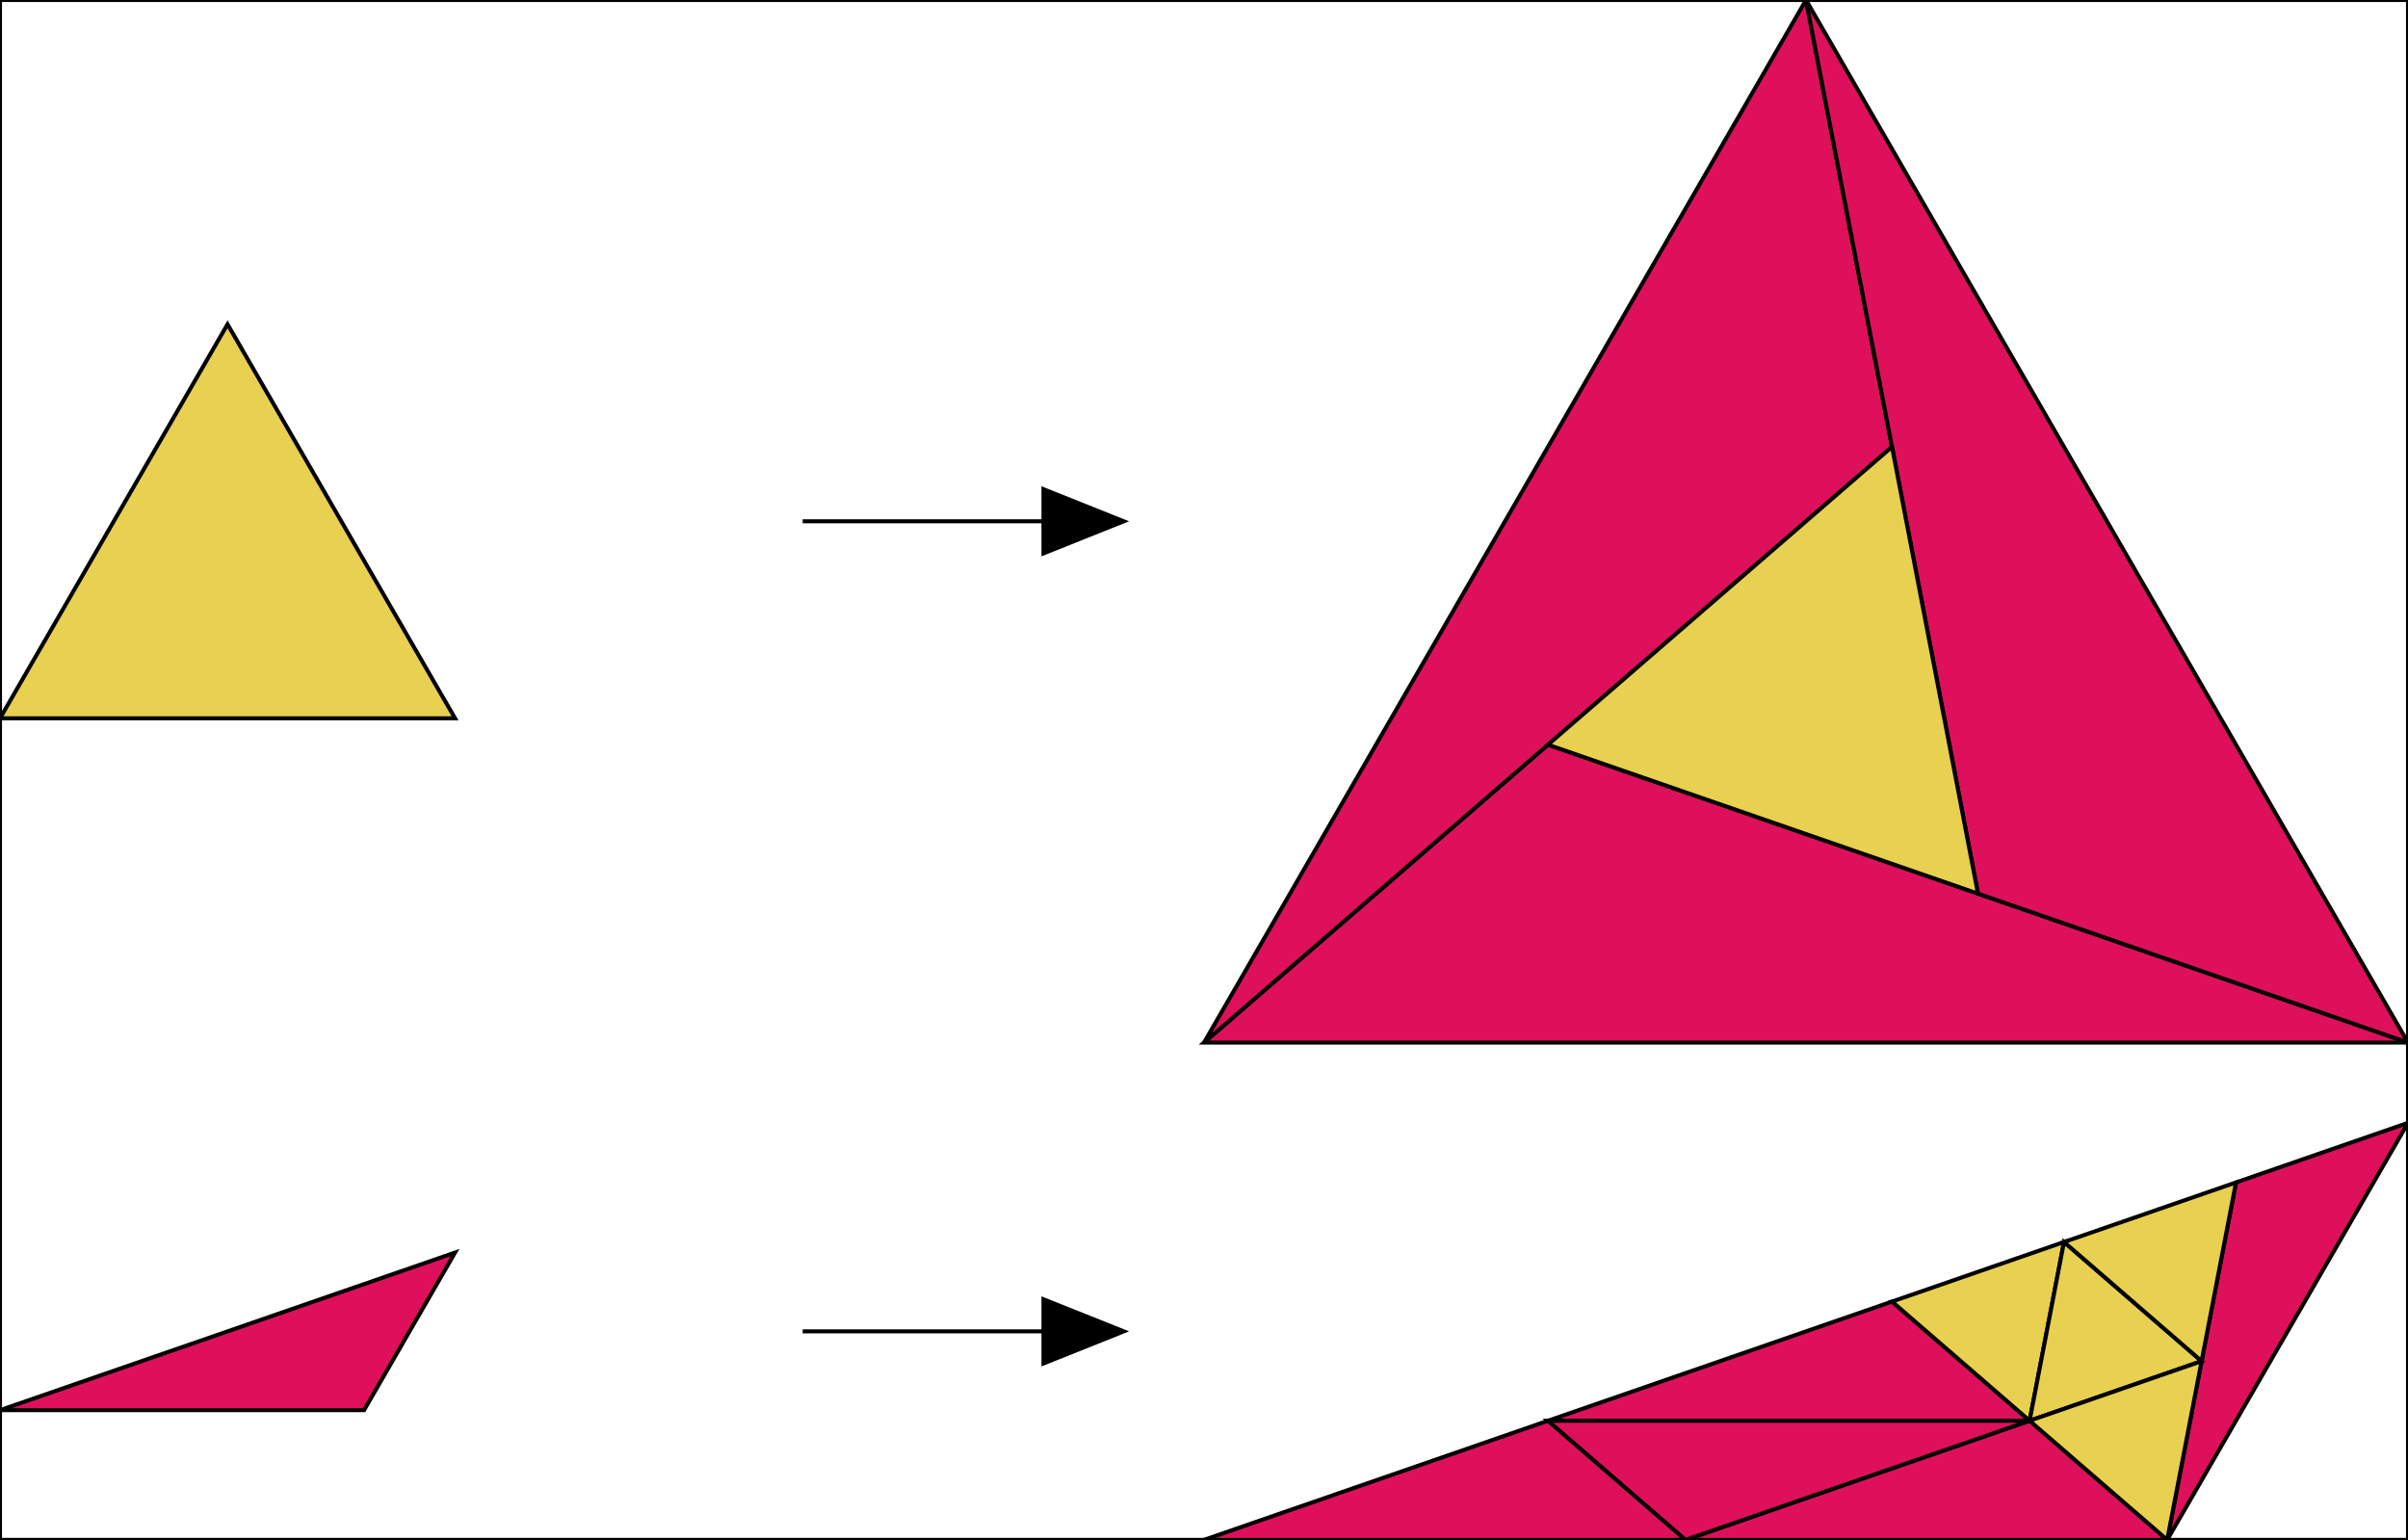
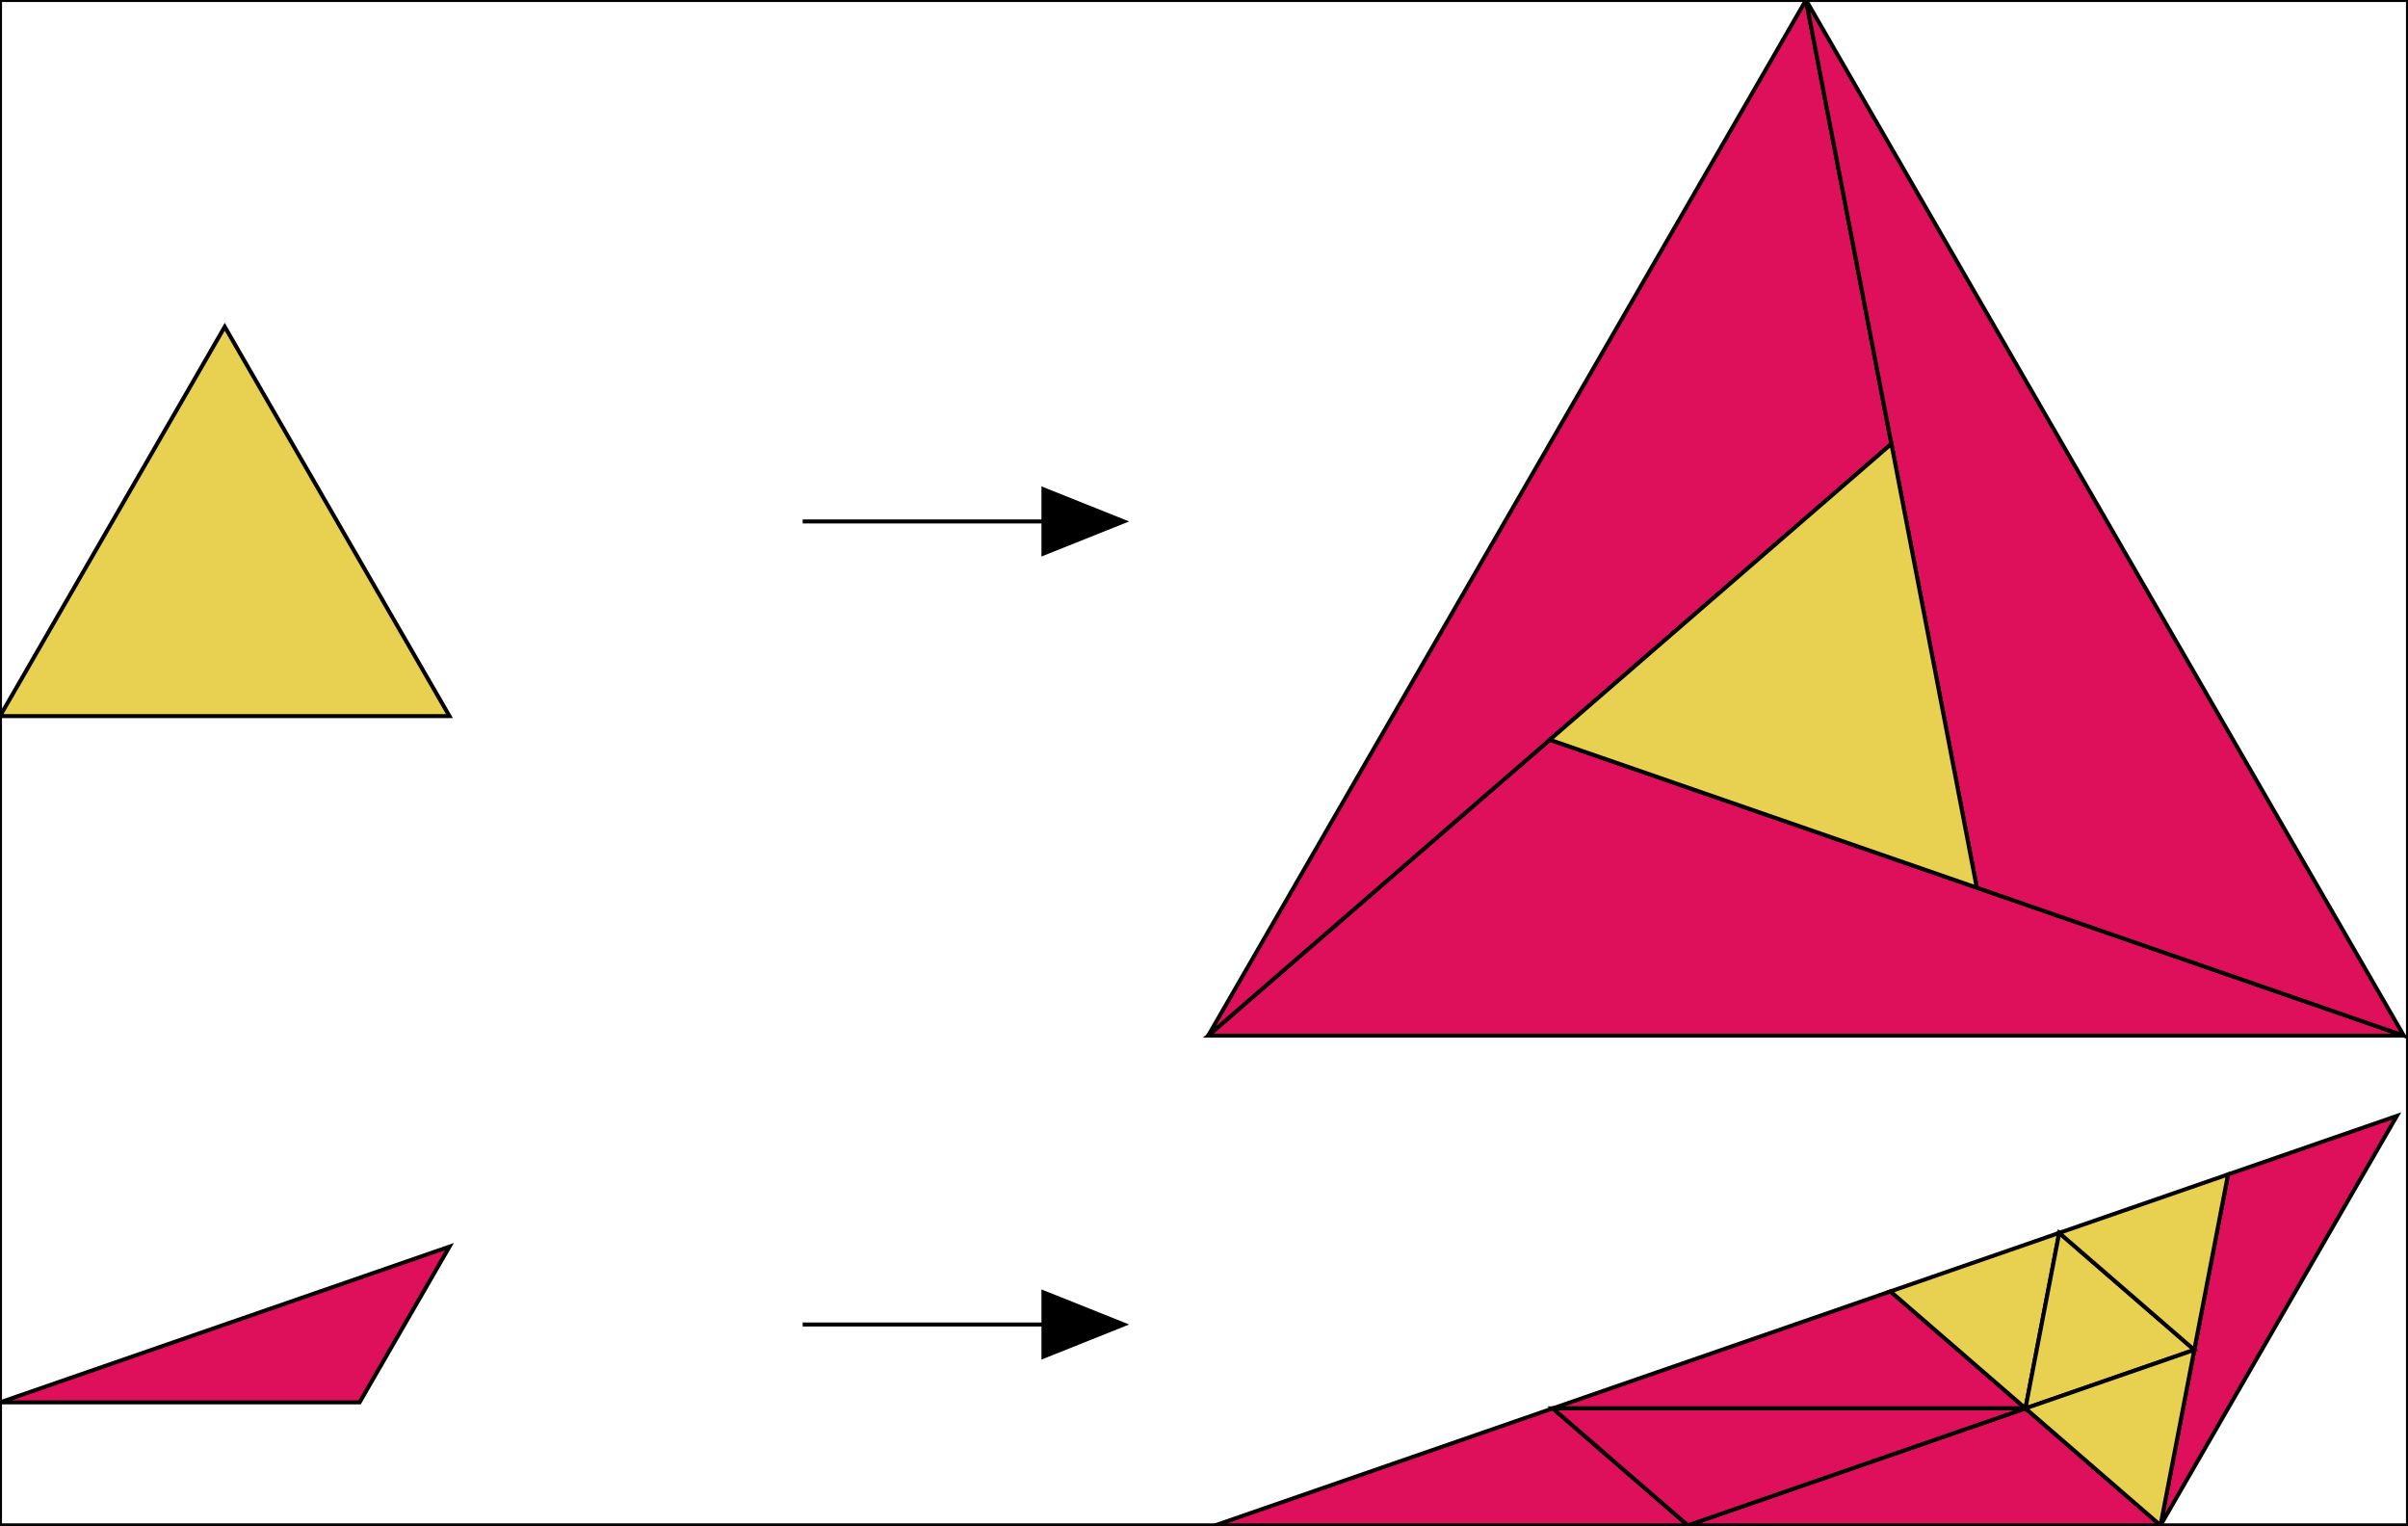
- <svg xmlns="http://www.w3.org/2000/svg" baseProfile="full" height="191.865" version="1.1" width="300">
+ <svg xmlns="http://www.w3.org/2000/svg" baseProfile="full" height="190" version="1.1" width="300">
  <defs>
    <style type="text/css">
* { stroke: black; stroke-width: 0.5px; }
#T1 { fill: #E8D050; }
#T2 { fill: #DE105B; }
</style>
  </defs>
-   <rect fill="white" height="191.865" width="300" x="0" y="0" />
+   <rect fill="white" height="190" width="300" x="0" y="0" />
  <polyline points="100,64.952 130,64.952" stroke="black" stroke-width="2" />
  <polygon fill="black" points="130,64.952 130,68.952 140,64.952 130,60.952" />
-   <polyline points="100,165.885 130,165.885" stroke="black" stroke-width="2" />
-   <polygon fill="black" points="130,165.885 130,169.885 140,165.885 130,161.885" />
+   <polyline points="100,164.981 130,164.981" stroke="black" stroke-width="2" />
+   <polygon fill="black" points="130,164.981 130,168.981 140,164.981 130,160.981" />
  <g id="T2">
-     <polygon points="300.0,129.904 192.857,92.788 150.0,129.904" />
-     <polygon points="150.0,129.904 235.714,55.673 225.0,-5.684341886080802e-14" />
-     <polygon points="225.0,0.0 246.429,111.346 300.0,129.904" />
-     <polygon points="150.0,191.865 192.857,177.019 210.0,191.865" />
-     <polygon points="192.857,177.019 235.714,162.173 252.857,177.019" />
-     <polygon points="210.0,191.865 252.857,177.019 270.0,191.865" />
-     <polygon points="252.857,177.019 210.0,191.865 192.857,177.019" />
-     <polygon points="270.0,191.865 278.571,147.327 300.0,139.904" />
-     <polygon points="7.105427357601002e-15,175.704 45.356,175.704 56.695,156.065" />
+     <polygon points="299.478,129.0 193.081,92.143 150.522,129" />
+     <polygon points="150.522,129.0 235.64,55.286 225,-8.526512829121202e-14" />
+     <polygon points="225.0,-2.842170943040401e-14 246.279,110.571 299.478,129" />
+     <polygon points="151.388,190.0 193.452,175.429 210.278,190.0" />
+     <polygon points="193.452,175.429 235.516,160.857 252.342,175.429" />
+     <polygon points="210.278,190.0 252.342,175.429 269.167,190.0" />
+     <polygon points="252.342,175.429 210.278,190.0 193.452,175.429" />
+     <polygon points="269.167,190.0 277.58,146.286 298.612,139.0" />
+     <polygon points="7.105427357601002e-15,174.68 44.8,174.68 56,155.281" />
  </g>
  <g id="T1">
-     <polygon points="192.857,92.788 235.714,55.673 246.429,111.346" />
-     <polygon points="7.105427357601002e-15,89.501 28.347,40.402 56.695,89.501" />
-     <polygon points="252.857,177.019 235.714,162.173 257.143,154.75" />
-     <polygon points="257.143,154.75 274.286,169.596 252.857,177.019" />
-     <polygon points="274.286,169.596 257.143,154.75 278.571,147.327" />
-     <polygon points="270.0,191.865 252.857,177.019 274.286,169.596" />
+     <polygon points="193.081,92.143 235.64,55.286 246.279,110.571" />
+     <polygon points="7.105427357601002e-15,89.201 28.0,40.703 56,89.201" />
+     <polygon points="252.342,175.429 235.516,160.857 256.548,153.571" />
+     <polygon points="256.548,153.571 273.374,168.143 252.342,175.429" />
+     <polygon points="273.374,168.143 256.548,153.571 277.58,146.286" />
+     <polygon points="269.167,190.0 252.342,175.429 273.374,168.143" />
  </g>
</svg>
